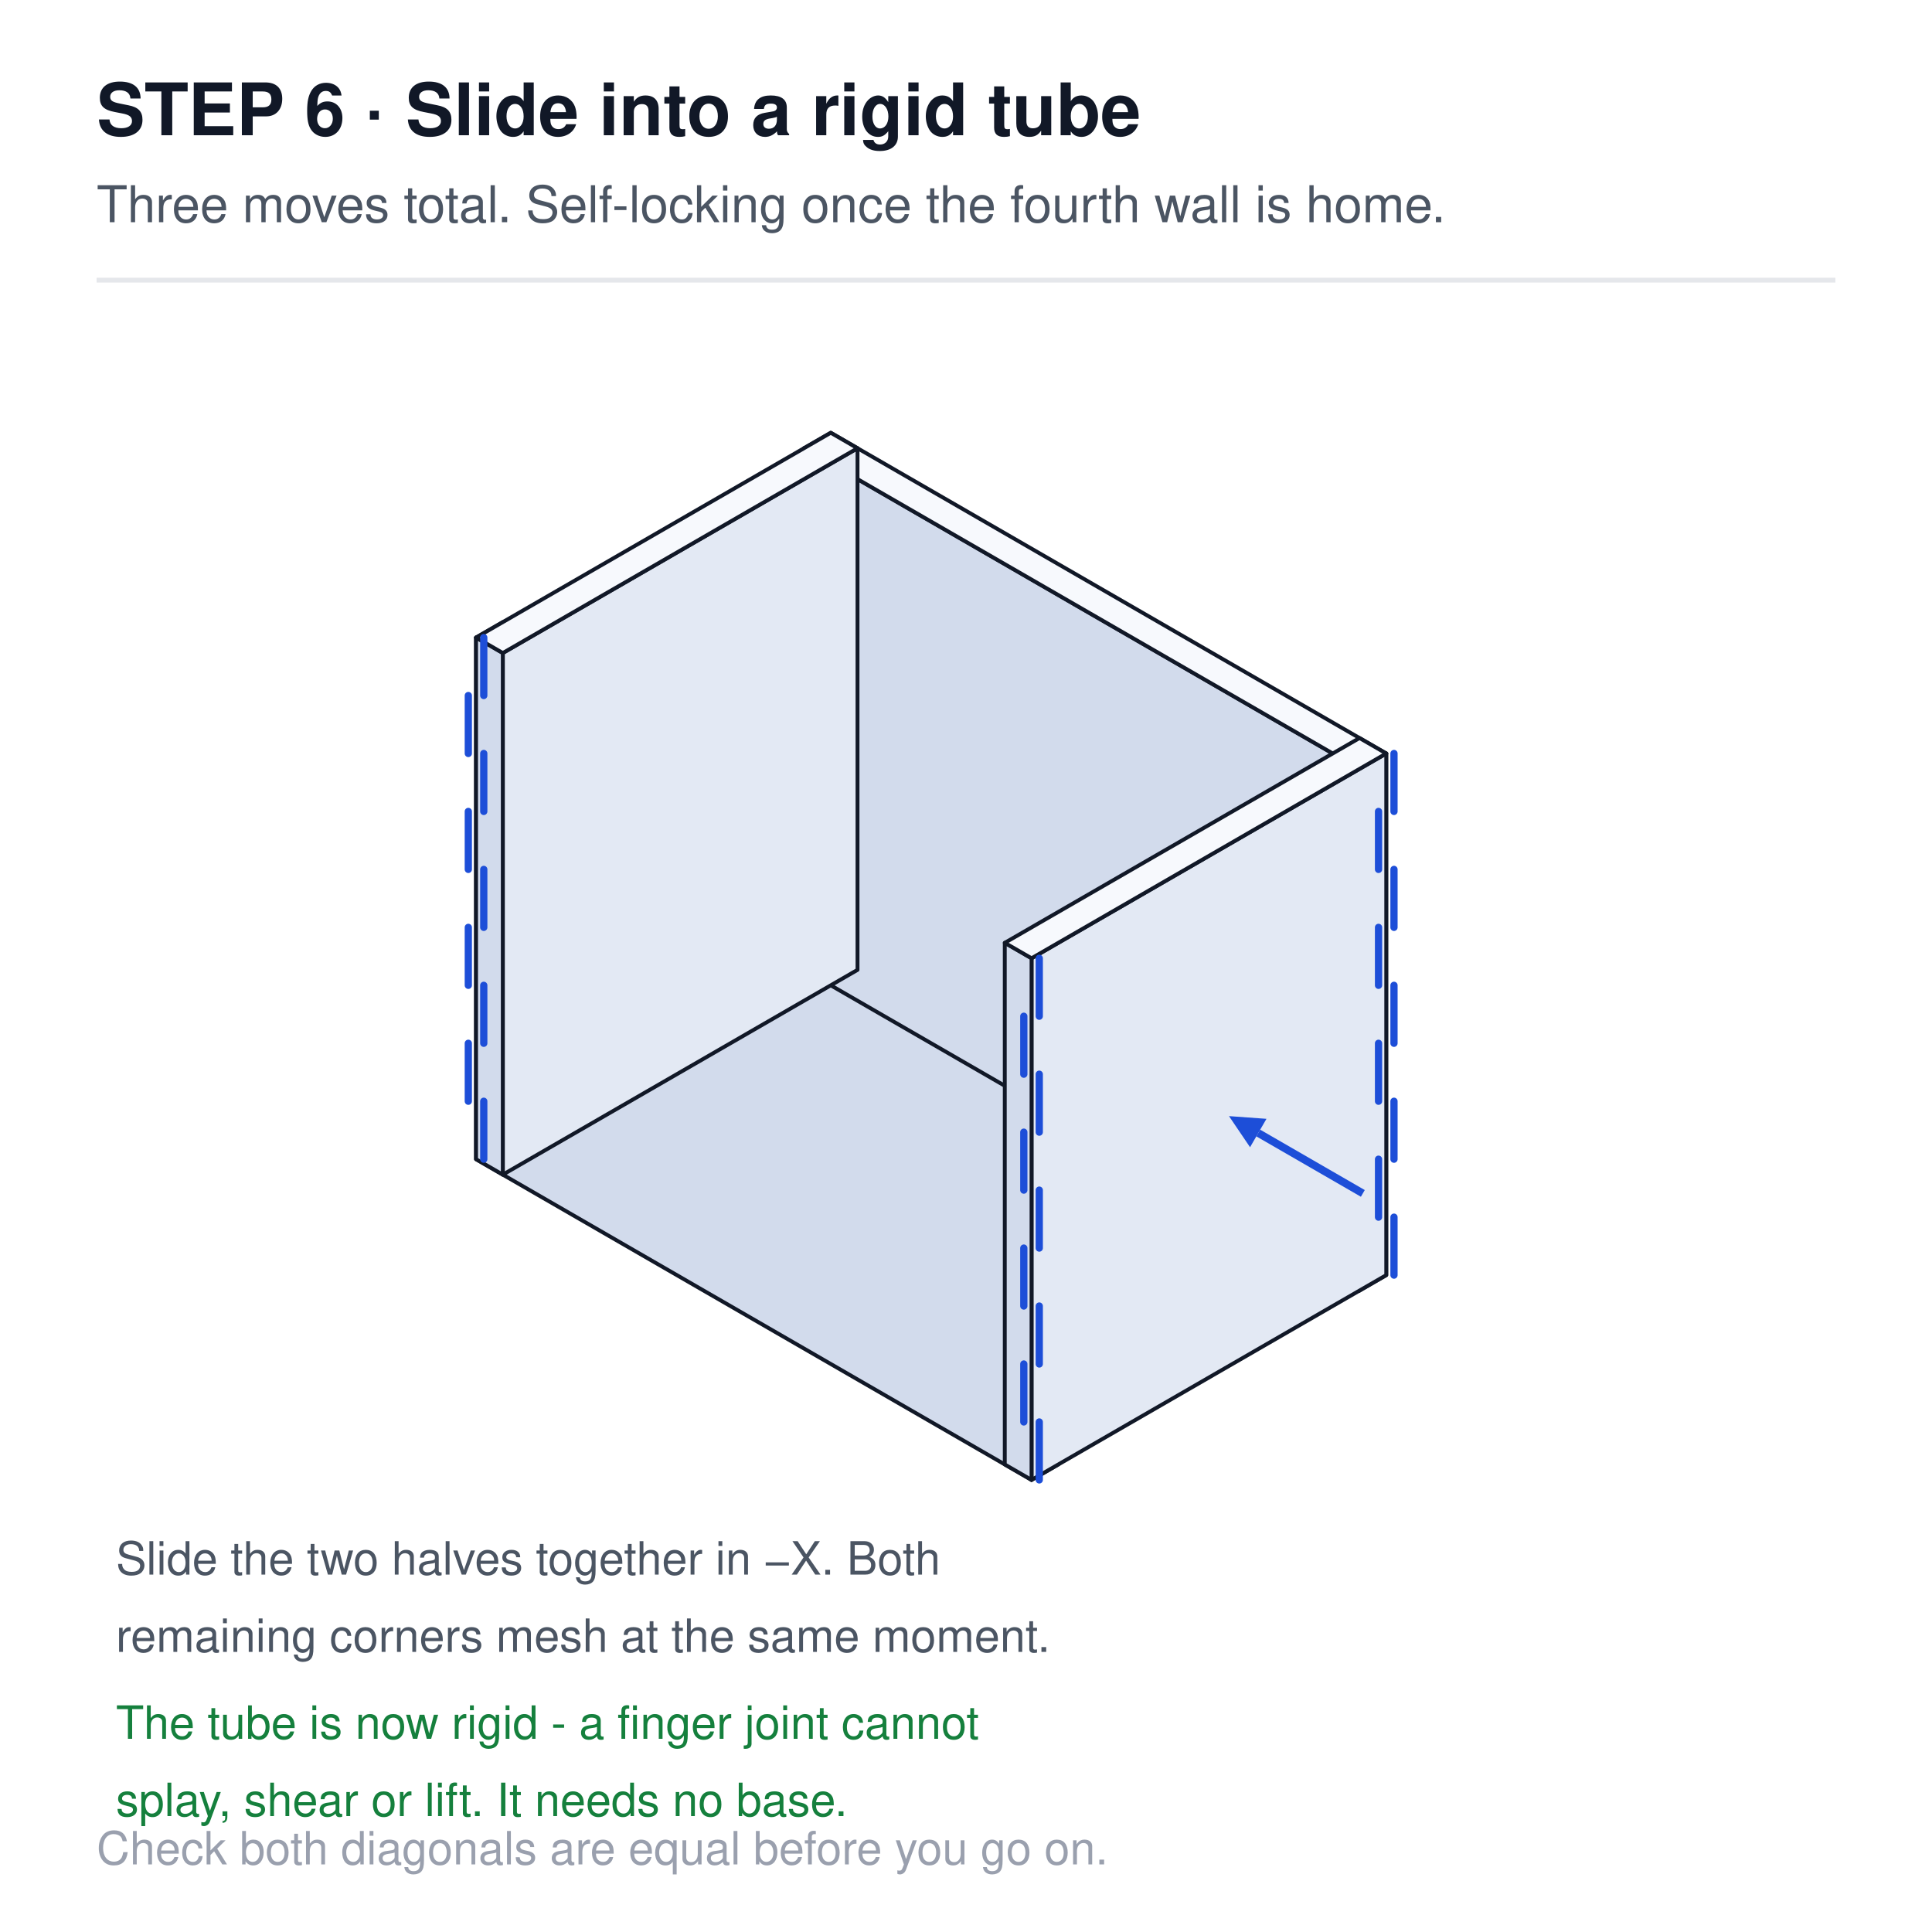
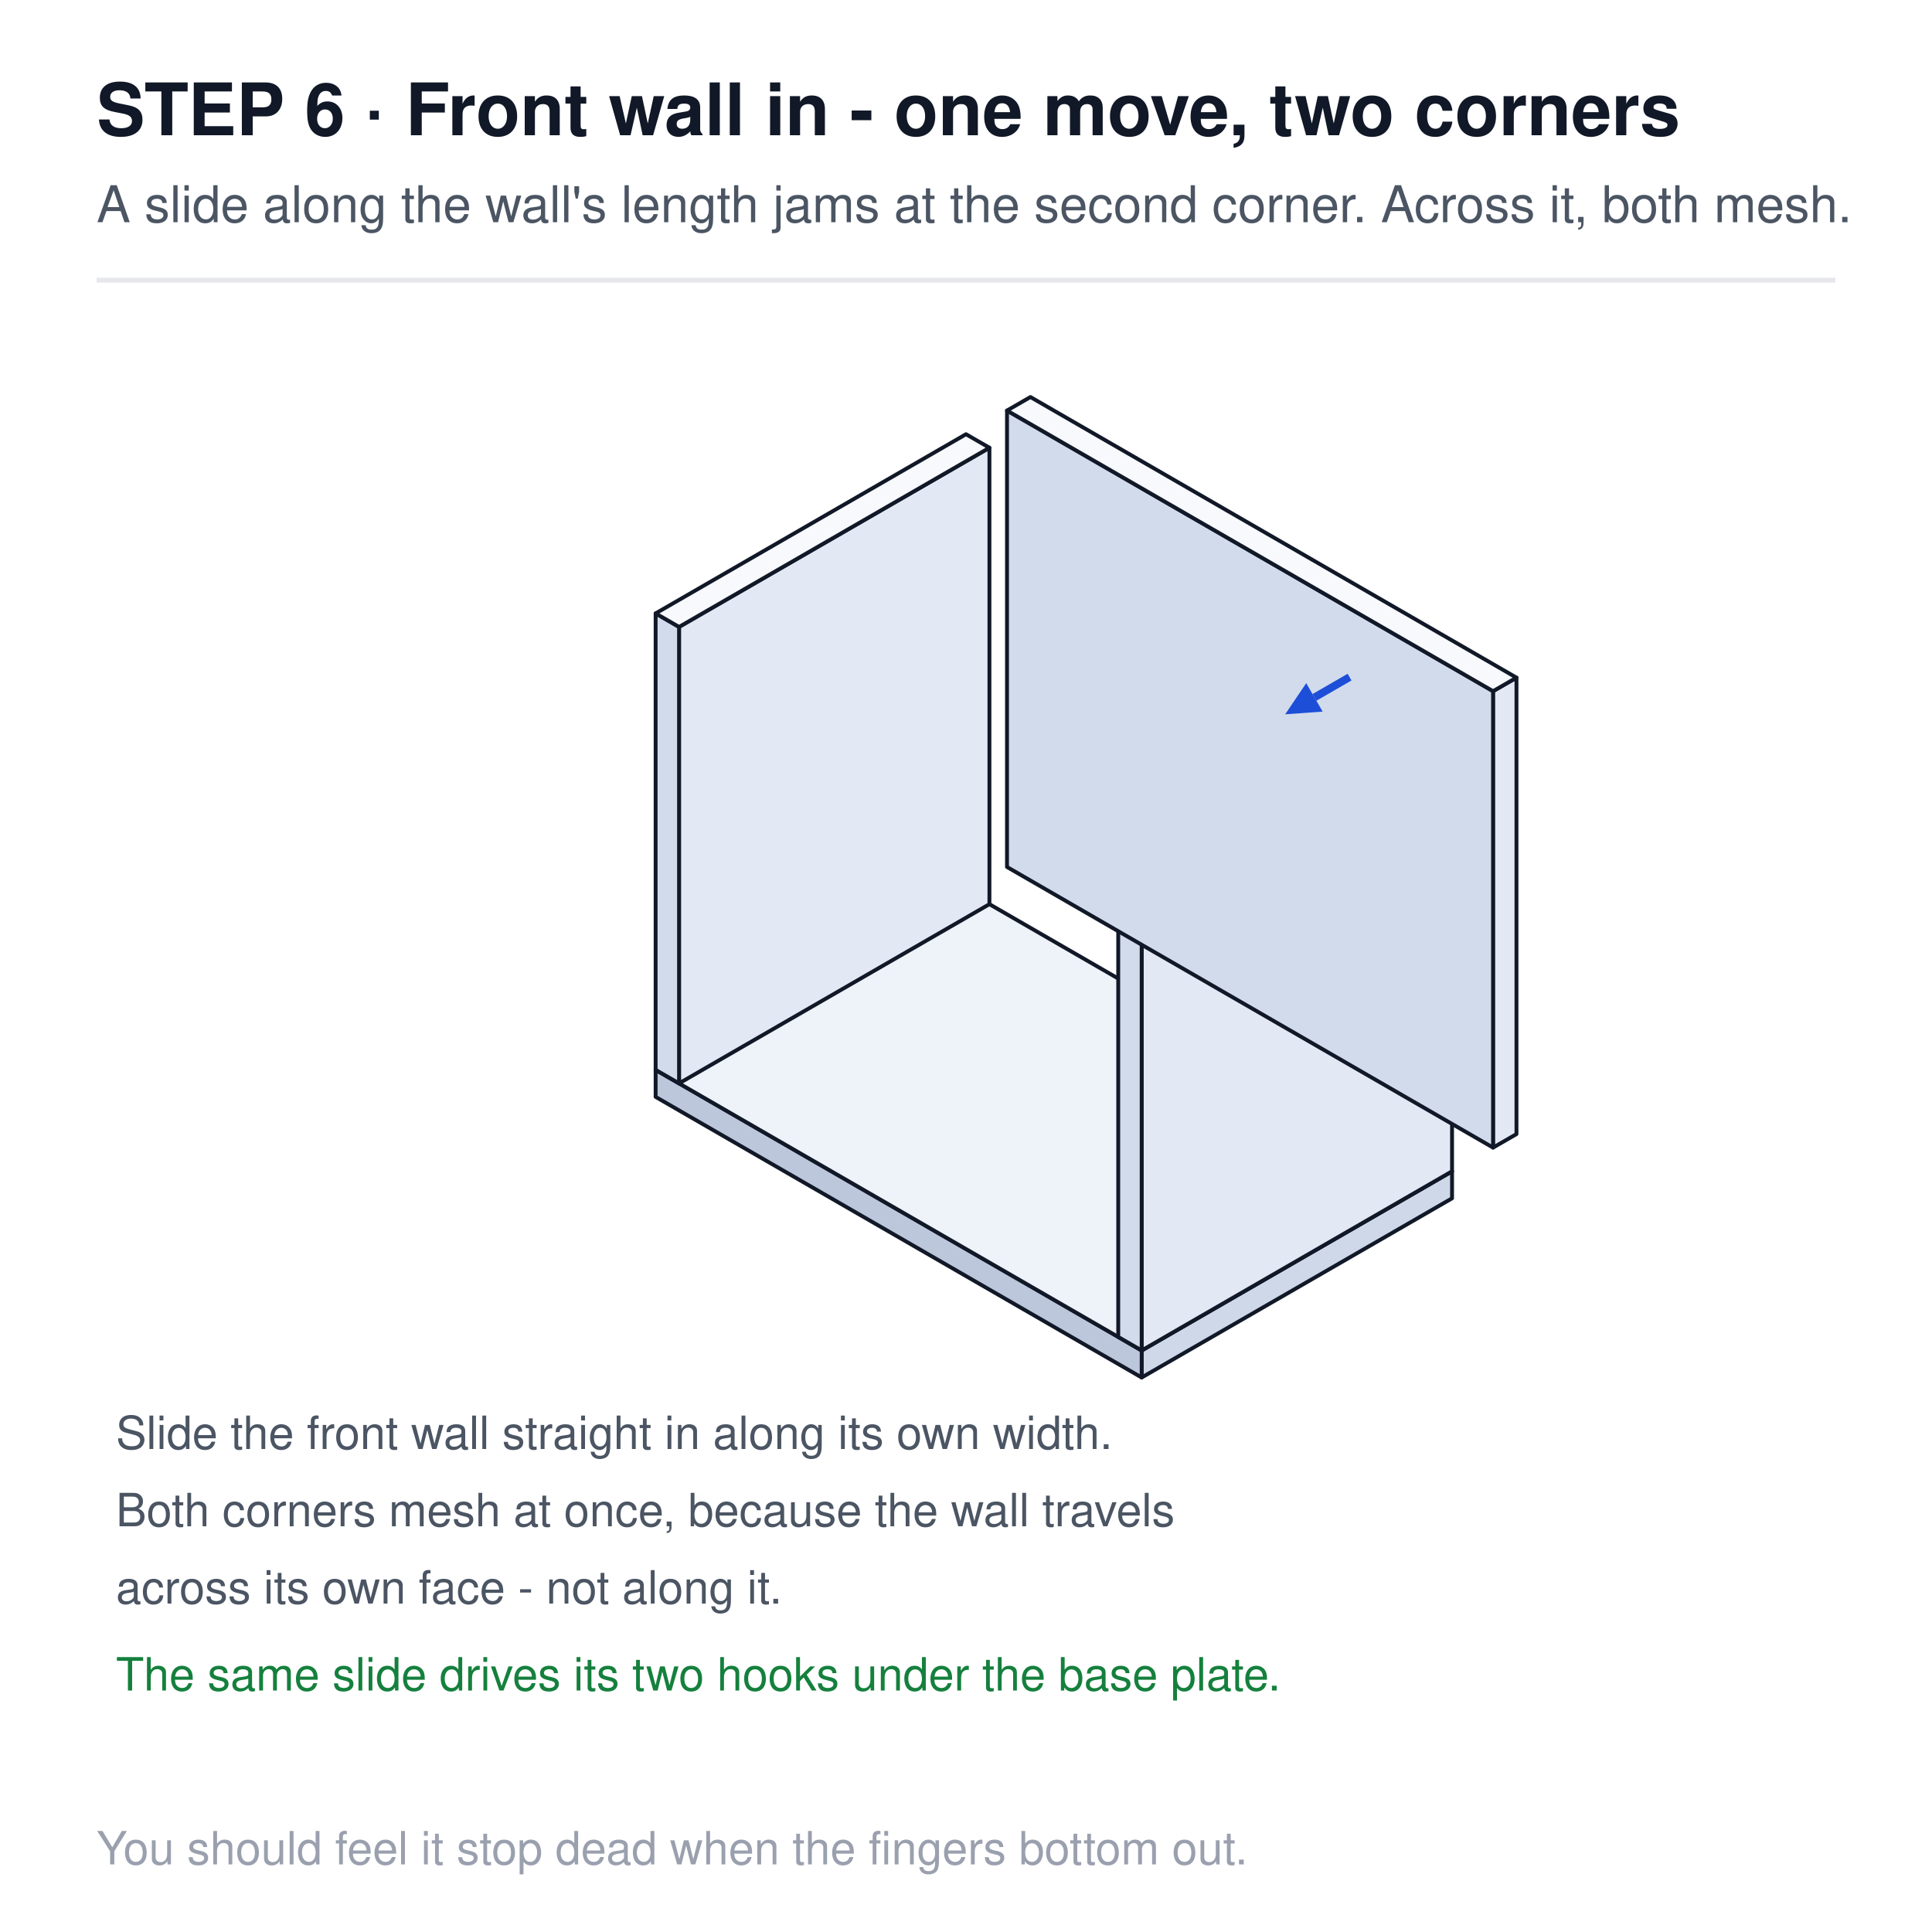
<svg xmlns="http://www.w3.org/2000/svg" width="400" height="400" viewBox="0 0 400 400" font-family="Helvetica, Arial, sans-serif">
  <rect width="400" height="400" fill="#ffffff" />
-   <text x="20" y="28" font-size="15" fill="#111827" text-anchor="start" font-weight="bold">STEP 6 · Slide into a rigid tube</text>
-   <text x="20" y="46" font-size="10.5" fill="#4b5563" text-anchor="start" font-weight="normal">Three moves total. Self-locking once the fourth wall is home.</text>
+   <text x="20" y="28" font-size="15" fill="#111827" text-anchor="start" font-weight="bold">STEP 6 · Front wall in - one move, two corners</text>
+   <text x="20" y="46" font-size="10.5" fill="#4b5563" text-anchor="start" font-weight="normal">A slide along the wall's length jams at the second corner. Across it, both mesh.</text>
  <line x1="20" y1="58" x2="380" y2="58" stroke="#e5e7eb" />
-   <polygon points="219.11,303.20 213.57,306.40 213.57,198.40 219.11,195.20" fill="#e3e9f4" stroke="#111827" stroke-width="0.8" stroke-linejoin="round" />
-   <polygon points="98.56,240.00 213.57,306.40 213.57,198.40 98.56,132.00" fill="#d2dbec" stroke="#111827" stroke-width="0.8" stroke-linejoin="round" />
-   <polygon points="104.10,128.80 219.11,195.20 213.57,198.40 98.56,132.00" fill="#f7f9fd" stroke="#111827" stroke-width="0.8" stroke-linejoin="round" />
-   <polygon points="287.01,264.00 281.47,267.20 281.47,159.20 287.01,156.00" fill="#e3e9f4" stroke="#111827" stroke-width="0.8" stroke-linejoin="round" />
-   <polygon points="166.46,200.80 281.47,267.20 281.47,159.20 166.46,92.80" fill="#d2dbec" stroke="#111827" stroke-width="0.8" stroke-linejoin="round" />
-   <polygon points="172.00,89.60 287.01,156.00 281.47,159.20 166.46,92.80" fill="#f7f9fd" stroke="#111827" stroke-width="0.8" stroke-linejoin="round" />
-   <polygon points="177.54,200.80 104.10,243.20 104.10,135.20 177.54,92.80" fill="#e3e9f4" stroke="#111827" stroke-width="0.8" stroke-linejoin="round" />
-   <polygon points="98.56,240.00 104.10,243.20 104.10,135.20 98.56,132.00" fill="#d2dbec" stroke="#111827" stroke-width="0.8" stroke-linejoin="round" />
-   <polygon points="172.00,89.60 177.54,92.80 104.10,135.20 98.56,132.00" fill="#f7f9fd" stroke="#111827" stroke-width="0.8" stroke-linejoin="round" />
-   <polygon points="287.01,264.00 213.57,306.40 213.57,198.40 287.01,156.00" fill="#e3e9f4" stroke="#111827" stroke-width="0.8" stroke-linejoin="round" />
-   <polygon points="208.03,303.20 213.57,306.40 213.57,198.40 208.03,195.20" fill="#d2dbec" stroke="#111827" stroke-width="0.8" stroke-linejoin="round" />
-   <polygon points="281.47,152.80 287.01,156.00 213.57,198.40 208.03,195.20" fill="#f7f9fd" stroke="#111827" stroke-width="0.8" stroke-linejoin="round" />
-   <line x1="215.17" y1="306.40" x2="215.17" y2="294.40" stroke="#1d4ed8" stroke-width="1.5" stroke-linecap="round" />
-   <line x1="211.97" y1="294.40" x2="211.97" y2="282.40" stroke="#1d4ed8" stroke-width="1.5" stroke-linecap="round" />
-   <line x1="215.17" y1="282.40" x2="215.17" y2="270.40" stroke="#1d4ed8" stroke-width="1.5" stroke-linecap="round" />
-   <line x1="211.97" y1="270.40" x2="211.97" y2="258.40" stroke="#1d4ed8" stroke-width="1.5" stroke-linecap="round" />
-   <line x1="215.17" y1="258.40" x2="215.17" y2="246.40" stroke="#1d4ed8" stroke-width="1.5" stroke-linecap="round" />
-   <line x1="211.97" y1="246.40" x2="211.97" y2="234.40" stroke="#1d4ed8" stroke-width="1.5" stroke-linecap="round" />
-   <line x1="215.17" y1="234.40" x2="215.17" y2="222.40" stroke="#1d4ed8" stroke-width="1.5" stroke-linecap="round" />
-   <line x1="211.97" y1="222.40" x2="211.97" y2="210.40" stroke="#1d4ed8" stroke-width="1.5" stroke-linecap="round" />
-   <line x1="215.17" y1="210.40" x2="215.17" y2="198.40" stroke="#1d4ed8" stroke-width="1.5" stroke-linecap="round" />
-   <line x1="288.61" y1="264.00" x2="288.61" y2="252.00" stroke="#1d4ed8" stroke-width="1.5" stroke-linecap="round" />
-   <line x1="285.41" y1="252.00" x2="285.41" y2="240.00" stroke="#1d4ed8" stroke-width="1.5" stroke-linecap="round" />
-   <line x1="288.61" y1="240.00" x2="288.61" y2="228.00" stroke="#1d4ed8" stroke-width="1.5" stroke-linecap="round" />
-   <line x1="285.41" y1="228.00" x2="285.41" y2="216.00" stroke="#1d4ed8" stroke-width="1.5" stroke-linecap="round" />
-   <line x1="288.61" y1="216.00" x2="288.61" y2="204.00" stroke="#1d4ed8" stroke-width="1.5" stroke-linecap="round" />
-   <line x1="285.41" y1="204.00" x2="285.41" y2="192.00" stroke="#1d4ed8" stroke-width="1.5" stroke-linecap="round" />
-   <line x1="288.61" y1="192.00" x2="288.61" y2="180.00" stroke="#1d4ed8" stroke-width="1.5" stroke-linecap="round" />
-   <line x1="285.41" y1="180.00" x2="285.41" y2="168.00" stroke="#1d4ed8" stroke-width="1.5" stroke-linecap="round" />
-   <line x1="288.61" y1="168.00" x2="288.61" y2="156.00" stroke="#1d4ed8" stroke-width="1.5" stroke-linecap="round" />
-   <line x1="100.16" y1="240.00" x2="100.16" y2="228.00" stroke="#1d4ed8" stroke-width="1.5" stroke-linecap="round" />
-   <line x1="96.96" y1="228.00" x2="96.96" y2="216.00" stroke="#1d4ed8" stroke-width="1.5" stroke-linecap="round" />
-   <line x1="100.16" y1="216.00" x2="100.16" y2="204.00" stroke="#1d4ed8" stroke-width="1.5" stroke-linecap="round" />
-   <line x1="96.96" y1="204.00" x2="96.96" y2="192.00" stroke="#1d4ed8" stroke-width="1.5" stroke-linecap="round" />
-   <line x1="100.16" y1="192.00" x2="100.16" y2="180.00" stroke="#1d4ed8" stroke-width="1.5" stroke-linecap="round" />
-   <line x1="96.96" y1="180.00" x2="96.96" y2="168.00" stroke="#1d4ed8" stroke-width="1.5" stroke-linecap="round" />
-   <line x1="100.16" y1="168.00" x2="100.16" y2="156.00" stroke="#1d4ed8" stroke-width="1.5" stroke-linecap="round" />
-   <line x1="96.96" y1="156.00" x2="96.96" y2="144.00" stroke="#1d4ed8" stroke-width="1.5" stroke-linecap="round" />
-   <line x1="100.16" y1="144.00" x2="100.16" y2="132.00" stroke="#1d4ed8" stroke-width="1.5" stroke-linecap="round" />
-   <line x1="282.16" y1="247.08" x2="260.51" y2="234.58" stroke="#1d4ed8" stroke-width="1.6" />
-   <polygon points="254.45,231.08 262.21,231.64 258.81,237.52" fill="#1d4ed8" />
-   <text x="24" y="326" font-size="9.5" fill="#4b5563" text-anchor="start" font-weight="normal">Slide the two halves together in −X. Both</text>
-   <text x="24" y="342" font-size="9.5" fill="#4b5563" text-anchor="start" font-weight="normal">remaining corners mesh at the same moment.</text>
-   <text x="24" y="360" font-size="9.5" fill="#15803d" text-anchor="start" font-weight="normal">The tube is now rigid - a finger joint cannot</text>
-   <text x="24" y="376" font-size="9.5" fill="#15803d" text-anchor="start" font-weight="normal">splay, shear or lift. It needs no base.</text>
-   <text x="20" y="386" font-size="9.5" fill="#9aa0ae" text-anchor="start" font-weight="normal">Check both diagonals are equal before you go on.</text>
+   <polygon points="300.63,248.10 236.37,285.20 236.37,279.60 300.63,242.50" fill="#cfd8e8" stroke="#111827" stroke-width="0.8" stroke-linejoin="round" />
+   <polygon points="135.74,227.10 236.37,285.20 236.37,279.60 135.74,221.50" fill="#bcc7db" stroke="#111827" stroke-width="0.8" stroke-linejoin="round" />
+   <polygon points="200.00,184.40 300.63,242.50 236.37,279.60 135.74,221.50" fill="#eef2f9" stroke="#111827" stroke-width="0.8" stroke-linejoin="round" />
+   <polygon points="204.85,187.20 140.59,224.30 140.59,129.80 204.85,92.70" fill="#e3e9f4" stroke="#111827" stroke-width="0.8" stroke-linejoin="round" />
+   <polygon points="135.74,221.50 140.59,224.30 140.59,129.80 135.74,127.00" fill="#d2dbec" stroke="#111827" stroke-width="0.8" stroke-linejoin="round" />
+   <polygon points="200.00,89.90 204.85,92.70 140.59,129.80 135.74,127.00" fill="#f7f9fd" stroke="#111827" stroke-width="0.8" stroke-linejoin="round" />
+   <polygon points="300.63,242.50 236.37,279.60 236.37,185.10 300.63,148.00" fill="#e3e9f4" stroke="#111827" stroke-width="0.8" stroke-linejoin="round" />
+   <polygon points="231.52,276.80 236.37,279.60 236.37,185.10 231.52,182.30" fill="#d2dbec" stroke="#111827" stroke-width="0.8" stroke-linejoin="round" />
+   <polygon points="295.78,145.20 300.63,148.00 236.37,185.10 231.52,182.30" fill="#f7f9fd" stroke="#111827" stroke-width="0.8" stroke-linejoin="round" />
+   <polygon points="313.97,234.80 309.12,237.60 309.12,143.10 313.97,140.30" fill="#e3e9f4" stroke="#111827" stroke-width="0.8" stroke-linejoin="round" />
+   <polygon points="208.49,179.50 309.12,237.60 309.12,143.10 208.49,85.00" fill="#d2dbec" stroke="#111827" stroke-width="0.8" stroke-linejoin="round" />
+   <polygon points="213.34,82.20 313.97,140.30 309.12,143.10 208.49,85.00" fill="#f7f9fd" stroke="#111827" stroke-width="0.8" stroke-linejoin="round" />
+   <line x1="279.41" y1="140.19" x2="272.14" y2="144.39" stroke="#1d4ed8" stroke-width="1.6" />
+   <polygon points="266.08,147.89 270.44,141.44 273.84,147.33" fill="#1d4ed8" />
+   <text x="24" y="300" font-size="9.5" fill="#4b5563" text-anchor="start" font-weight="normal">Slide the front wall straight in along its own width.</text>
+   <text x="24" y="316" font-size="9.5" fill="#4b5563" text-anchor="start" font-weight="normal">Both corners mesh at once, because the wall travels</text>
+   <text x="24" y="332" font-size="9.5" fill="#4b5563" text-anchor="start" font-weight="normal">across its own face - not along it.</text>
+   <text x="24" y="350" font-size="9.5" fill="#15803d" text-anchor="start" font-weight="normal">The same slide drives its two hooks under the base plate.</text>
+   <text x="20" y="386" font-size="9.5" fill="#9aa0ae" text-anchor="start" font-weight="normal">You should feel it stop dead when the fingers bottom out.</text>
</svg>
